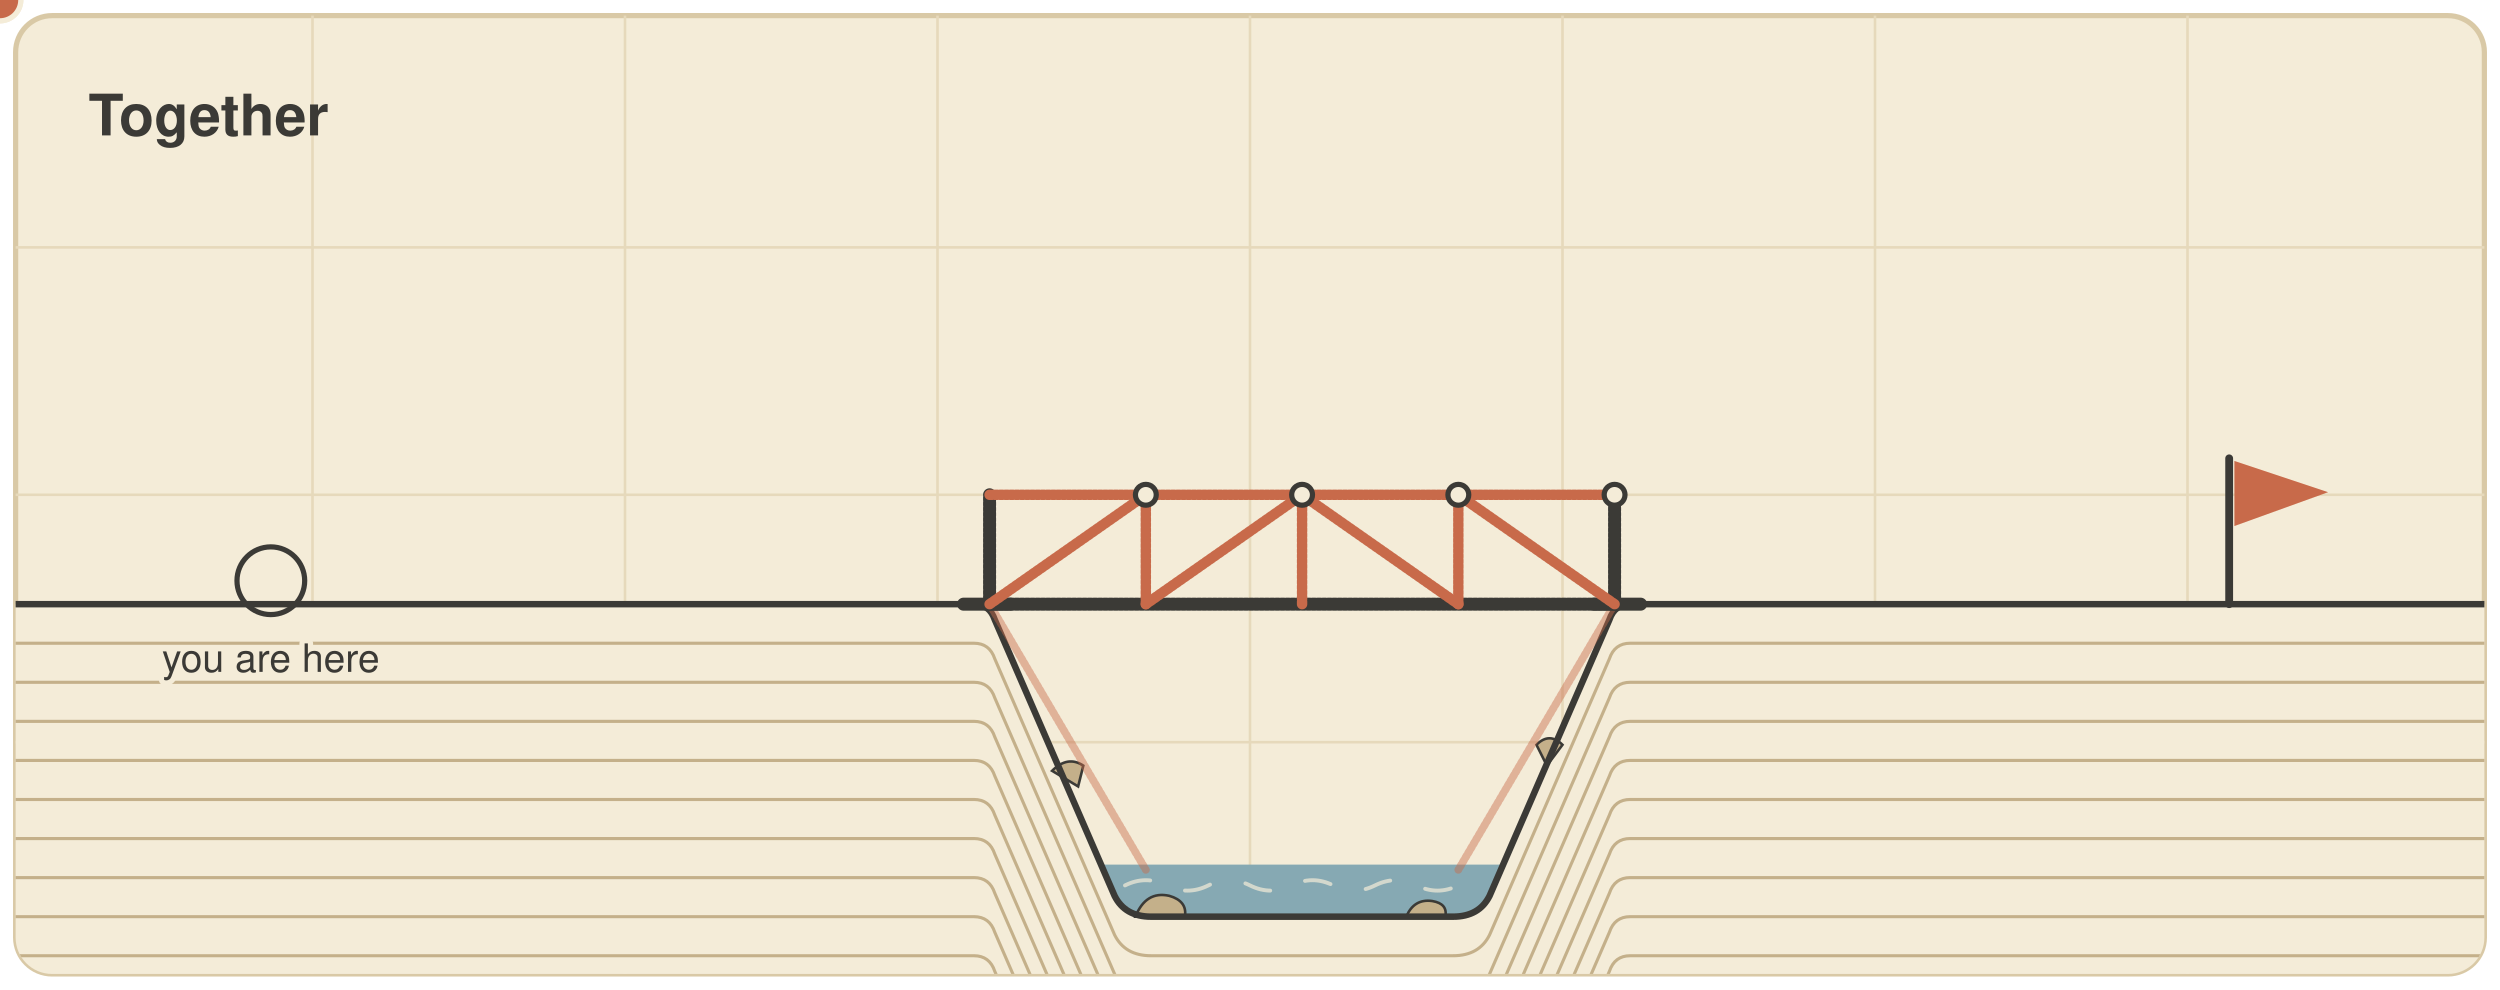
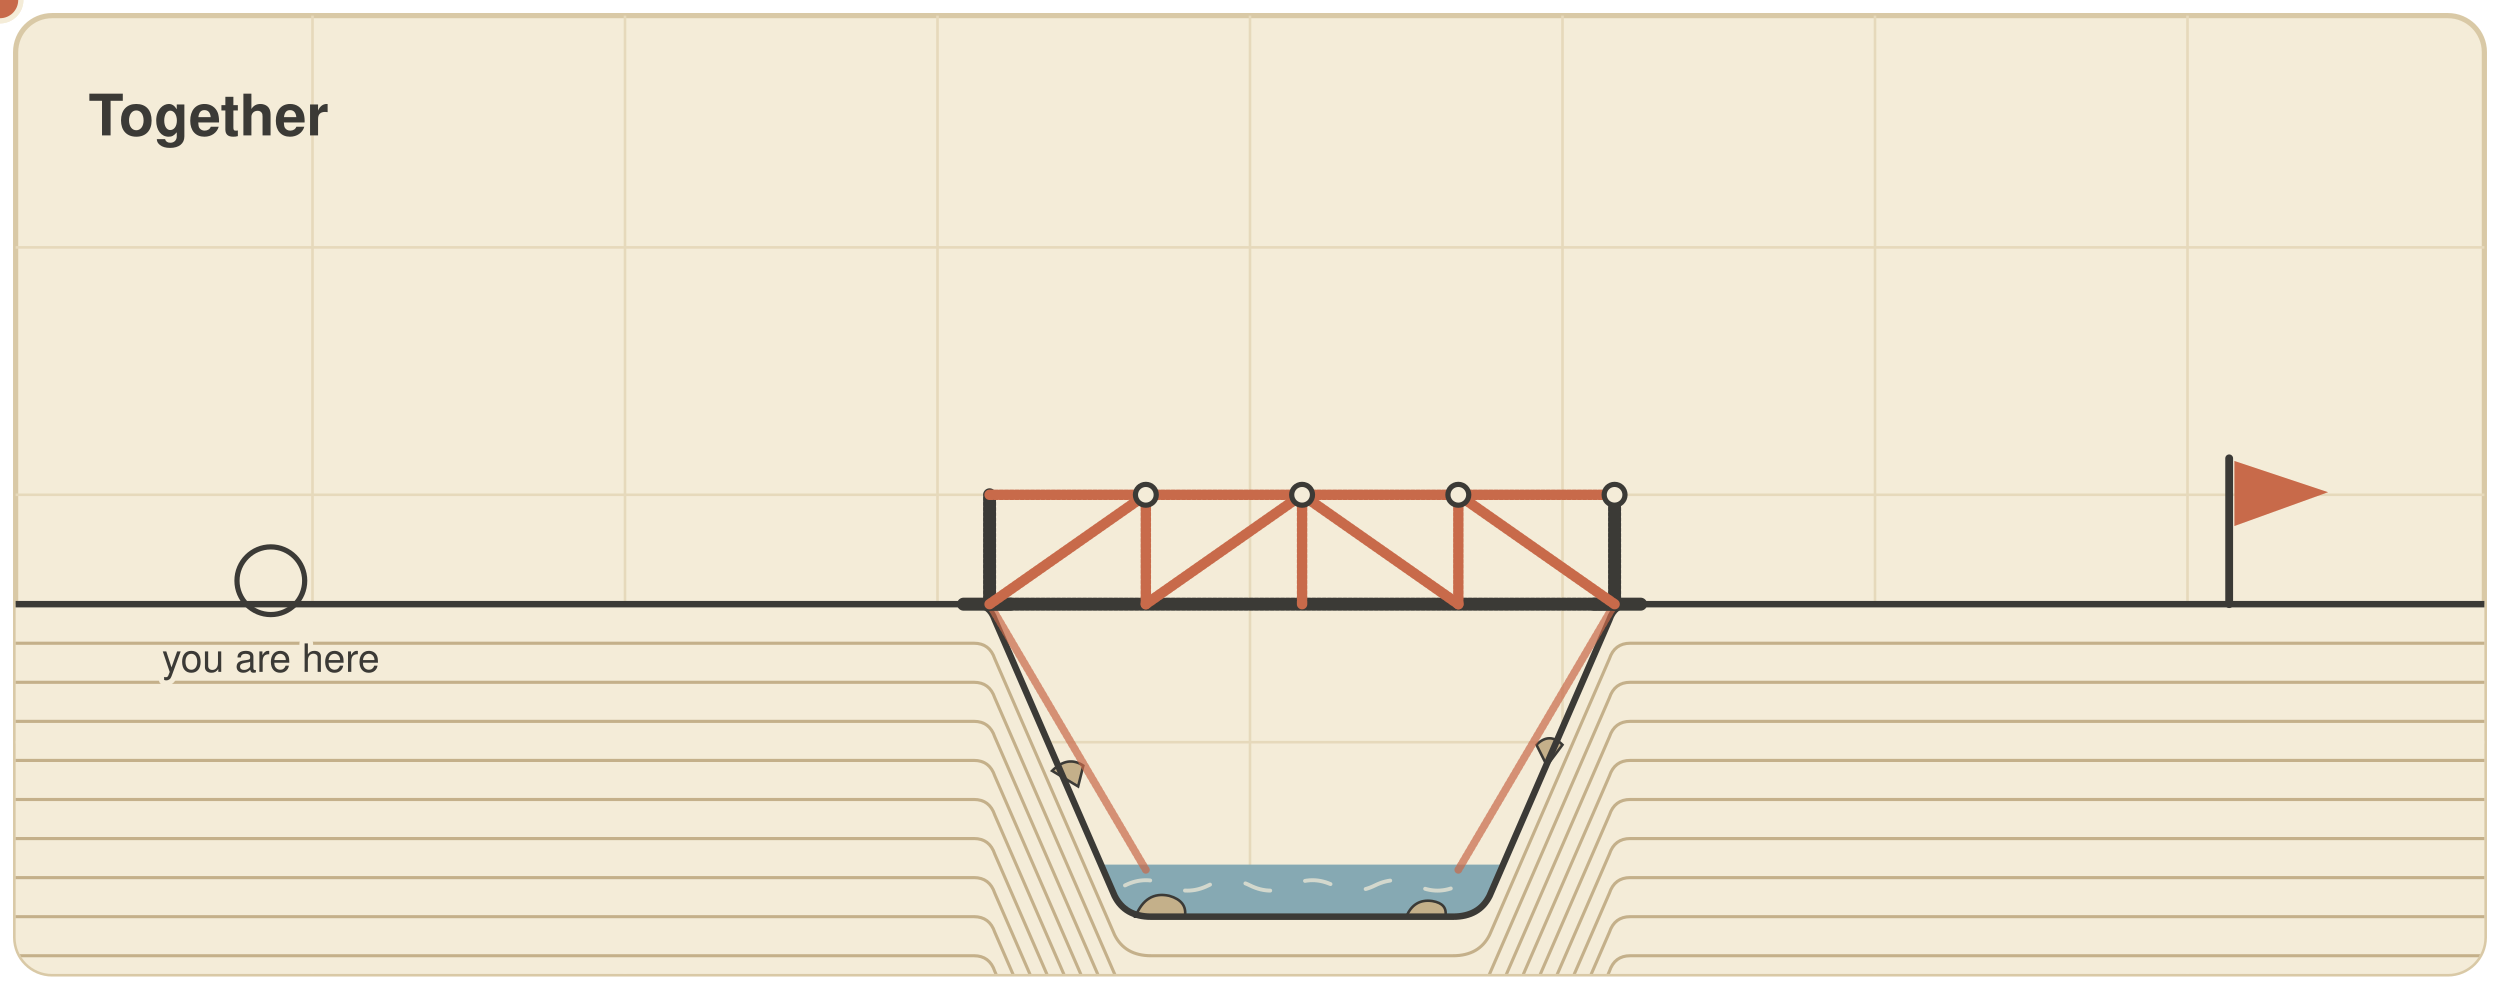
<svg xmlns="http://www.w3.org/2000/svg" viewBox="0 0 960 380" role="img" aria-label="Alone: the agent throws one thin plank across a gorge and runs onto it; the plank sags, snaps, and the agent falls into the river. Together: you plant the posts and the deck, the agent adds the bracing, triangle by triangle, and both of you cross a strong truss bridge to the goal.">
  <style>
text { font-family: -apple-system, BlinkMacSystemFont, "Segoe UI", Helvetica, Arial, sans-serif; }
.still { display: none; }
@media (prefers-reduced-motion: reduce) {
  .motion { display: none; }
  .still { display: inline; }
  * { animation: none !important; }
}
</style>
  <defs>
    <clipPath id="map">
      <rect x="6" y="6" width="948" height="368" rx="14" />
    </clipPath>
    <clipPath id="ground">
      <path d="M6 232 H374 Q380 232 382 238 L428 344 Q432 352 442 352 H558 Q568 352 572 344 L618 238 Q620 232 626 232 H954 V374 H6 Z" />
    </clipPath>
  </defs>
  <rect x="6" y="6" width="948" height="368" rx="14" fill="#f4ecd8" stroke="#d9c9a6" stroke-width="2" />
  <g stroke="#e6d9bb" stroke-width="1">
    <path d="M120 6 V374 M240 6 V374 M360 6 V374 M480 6 V374 M600 6 V374 M720 6 V374 M840 6 V374" />
    <path d="M6 95 H954 M6 190 H954 M6 285 H954" />
  </g>
  <g clip-path="url(#map)">
    <path d="M6 232 H374 Q380 232 382 238 L428 344 Q432 352 442 352 H558 Q568 352 572 344 L618 238 Q620 232 626 232 H954 V374 H6 Z" fill="#f4ecd8" />
    <g clip-path="url(#ground)" fill="none" stroke="#c4b08a" stroke-width="1.2">
      <path d="M6 232 H374 Q380 232 382 238 L428 344 Q432 352 442 352 H558 Q568 352 572 344 L618 238 Q620 232 626 232 H954" transform="translate(0 15)" />
      <path d="M6 232 H374 Q380 232 382 238 L428 344 Q432 352 442 352 H558 Q568 352 572 344 L618 238 Q620 232 626 232 H954" transform="translate(0 30)" />
      <path d="M6 232 H374 Q380 232 382 238 L428 344 Q432 352 442 352 H558 Q568 352 572 344 L618 238 Q620 232 626 232 H954" transform="translate(0 45)" />
      <path d="M6 232 H374 Q380 232 382 238 L428 344 Q432 352 442 352 H558 Q568 352 572 344 L618 238 Q620 232 626 232 H954" transform="translate(0 60)" />
      <path d="M6 232 H374 Q380 232 382 238 L428 344 Q432 352 442 352 H558 Q568 352 572 344 L618 238 Q620 232 626 232 H954" transform="translate(0 75)" />
      <path d="M6 232 H374 Q380 232 382 238 L428 344 Q432 352 442 352 H558 Q568 352 572 344 L618 238 Q620 232 626 232 H954" transform="translate(0 90)" />
      <path d="M6 232 H374 Q380 232 382 238 L428 344 Q432 352 442 352 H558 Q568 352 572 344 L618 238 Q620 232 626 232 H954" transform="translate(0 105)" />
      <path d="M6 232 H374 Q380 232 382 238 L428 344 Q432 352 442 352 H558 Q568 352 572 344 L618 238 Q620 232 626 232 H954" transform="translate(0 120)" />
      <path d="M6 232 H374 Q380 232 382 238 L428 344 Q432 352 442 352 H558 Q568 352 572 344 L618 238 Q620 232 626 232 H954" transform="translate(0 135)" />
    </g>
    <path d="M423 332 L428 344 Q432 352 442 352 H558 Q568 352 572 344 L577 332 Z" fill="#86a9b3" />
    <g fill="#c4b08a" stroke="#3b3a36" stroke-width="1">
      <path d="M436 352 q4 -10 13 -8 q7 2 6 8 Z" />
      <path d="M540 352 q3 -7 10 -6 q6 1 5 6 Z" />
      <path d="M404 296 q6 -6 12 -2 l-2 8 Z" />
      <path d="M590 286 q5 -5 10 0 l-6 8 Z" />
    </g>
    <path d="M6 232 H374 Q380 232 382 238 L428 344 Q432 352 442 352 H558 Q568 352 572 344 L618 238 Q620 232 626 232 H954" fill="none" stroke="#3b3a36" stroke-width="2.5" stroke-linejoin="round" />
  </g>
  <circle cx="104" cy="223" r="13" fill="none" stroke="#3b3a36" stroke-width="2" />
  <text x="104" y="258" font-size="15" text-anchor="middle" fill="#3b3a36" paint-order="stroke" stroke="#f4ecd8" stroke-width="4" stroke-linejoin="round">you are here</text>
  <path d="M856 232 V176" stroke="#3b3a36" stroke-width="3" stroke-linecap="round" />
  <path d="M858 177 L894 189 L858 202 Z" fill="#c86a4a" />
  <g class="motion">
    <animate attributeName="opacity" values="0;1;1;0" keyTimes="0;0.03;0.96;1" dur="12s" repeatCount="indefinite" />
    <path d="M432 340 q8 -4 16 0 t16 0 t16 0 t16 0 t16 0 t16 0 t16 0 t16 0" fill="none" stroke="#f4ecd8" stroke-width="1.5" stroke-linecap="round" stroke-dasharray="10 14" opacity="0.7">
      <animate attributeName="stroke-dashoffset" values="0;-240" keyTimes="0;1" dur="12s" repeatCount="indefinite" />
    </path>
-     <g stroke="#c86a4a" stroke-width="3" stroke-linecap="round" fill="none" opacity="0.45">
-       <animate attributeName="opacity" values="1;1;0.45;0.45" keyTimes="0;0.3;0.34;1" dur="12s" repeatCount="indefinite" calcMode="spline" keySplines="0 0 1 1;0 0 1 1;0 0 1 1" />
+     <g stroke="#c86a4a" stroke-width="3" stroke-linecap="round" fill="none" opacity="0.7">
+       <animate attributeName="opacity" values="1;1;0.7;0.7" keyTimes="0;0.3;0.34;1" dur="12s" repeatCount="indefinite" calcMode="spline" keySplines="0 0 1 1;0 0 1 1;0 0 1 1" />
      <path pathLength="1" d="M380 232 L440 334" stroke-dasharray="1 1" stroke-dashoffset="0">
        <animate attributeName="stroke-dashoffset" values="1;1;0;0" keyTimes="0;0.06;0.085;1" dur="12s" repeatCount="indefinite" calcMode="spline" keySplines="0 0 1 1;0.4 0 0.2 1;0 0 1 1" />
        <animate attributeName="d" values="M380 232 L500 232;M380 232 L500 232;M380 232 L500 262;M380 232 L500 257;M380 232 L500 265;M380 232 L478 312;M380 232 L430 340;M380 232 L446 330;M380 232 L440 334;M380 232 L440 334" keyTimes="0;0.11;0.17;0.19;0.21;0.235;0.26;0.272;0.285;1" dur="12s" repeatCount="indefinite" calcMode="spline" keySplines="0 0 1 1;0.4 0 0.6 1;0.4 0 0.6 1;0.4 0 0.6 1;0.5 0 1 1;0.2 0 0.4 1;0.3 0 0.6 1;0.3 0 0.6 1;0 0 1 1" />
      </path>
      <path pathLength="1" d="M620 232 L560 334" stroke-dasharray="1 1" stroke-dashoffset="0">
        <animate attributeName="stroke-dashoffset" values="-1;-1;0;0" keyTimes="0;0.085;0.11;1" dur="12s" repeatCount="indefinite" calcMode="spline" keySplines="0 0 1 1;0.4 0 0.2 1;0 0 1 1" />
        <animate attributeName="d" values="M620 232 L500 232;M620 232 L500 232;M620 232 L500 262;M620 232 L500 257;M620 232 L500 265;M620 232 L522 312;M620 232 L570 340;M620 232 L554 330;M620 232 L560 334;M620 232 L560 334" keyTimes="0;0.11;0.17;0.19;0.21;0.235;0.26;0.272;0.285;1" dur="12s" repeatCount="indefinite" calcMode="spline" keySplines="0 0 1 1;0.4 0 0.6 1;0.4 0 0.6 1;0.4 0 0.6 1;0.5 0 1 1;0.2 0 0.4 1;0.3 0 0.6 1;0.3 0 0.6 1;0 0 1 1" />
      </path>
    </g>
    <g stroke="#3b3a36" stroke-width="2.5" stroke-linecap="round" opacity="0">
      <animate attributeName="opacity" values="0;0;1;0;0" keyTimes="0;0.209;0.212;0.25;1" dur="12s" repeatCount="indefinite" calcMode="spline" keySplines="0 0 1 1;0 0 1 1;0 0 1 1;0 0 1 1" />
      <path d="M500 250 l-6 -14 M508 252 l10 -10 M490 262 l-14 -2 M512 266 l14 2 M496 274 l-6 12 M506 274 l6 12" />
    </g>
    <ellipse cx="500" cy="334" rx="26" ry="6" fill="none" stroke="#f4ecd8" stroke-width="2" opacity="0">
      <animate attributeName="rx" values="4;4;30;30" keyTimes="0;0.285;0.34;1" dur="12s" repeatCount="indefinite" calcMode="spline" keySplines="0.4 0 0.2 1;0.4 0 0.2 1;0.4 0 0.2 1" />
      <animate attributeName="opacity" values="0;0;1;0;0" keyTimes="0;0.284;0.29;0.34;1" dur="12s" repeatCount="indefinite" calcMode="spline" keySplines="0 0 1 1;0 0 1 1;0 0 1 1;0 0 1 1" />
    </ellipse>
    <g opacity="0">
      <animate attributeName="opacity" values="0;0;1;1;0;0" keyTimes="0;0.03;0.05;0.27;0.29;1" dur="12s" repeatCount="indefinite" calcMode="spline" keySplines="0 0 1 1;0 0 1 1;0 0 1 1;0 0 1 1;0 0 1 1" />
      <animateTransform attributeName="transform" type="translate" values="104 223;104 223;372 223;500 253;500 249;500 256;500 340;500 340" keyTimes="0;0.045;0.11;0.17;0.19;0.211;0.285;1" dur="12s" repeatCount="indefinite" calcMode="spline" keySplines="0 0 1 1;0.5 0 0.6 1;0.3 0 0.6 1;0.4 0 0.6 1;0.4 0 0.6 1;0.6 0 1 1;0 0 1 1" />
      <circle r="8" fill="#c86a4a" stroke="#f4ecd8" stroke-width="2" />
      <text y="-17" font-size="14" text-anchor="middle" fill="#3b3a36" paint-order="stroke" stroke="#f4ecd8" stroke-width="4" stroke-linejoin="round">agent</text>
    </g>
    <text x="34" y="52" font-size="22" font-weight="600" fill="#3b3a36" opacity="0">Alone<animate attributeName="opacity" values="0;1;1;0;0" keyTimes="0;0.03;0.3;0.33;1" dur="12s" repeatCount="indefinite" calcMode="spline" keySplines="0 0 1 1;0 0 1 1;0 0 1 1;0 0 1 1" />
    </text>
    <g stroke="#3b3a36" stroke-linecap="round" fill="none">
      <path pathLength="1" d="M380 232 L380 190" stroke-width="5" stroke-dasharray="1 1" stroke-dashoffset="0">
        <animate attributeName="stroke-dashoffset" values="1;1;0;0" keyTimes="0;0.45;0.48;1" dur="12s" repeatCount="indefinite" calcMode="spline" keySplines="0 0 1 1;0.4 0 0.2 1;0 0 1 1" />
      </path>
      <path pathLength="1" d="M620 232 L620 190" stroke-width="5" stroke-dasharray="1 1" stroke-dashoffset="0">
        <animate attributeName="stroke-dashoffset" values="1;1;0;0" keyTimes="0;0.48;0.51;1" dur="12s" repeatCount="indefinite" calcMode="spline" keySplines="0 0 1 1;0.4 0 0.2 1;0 0 1 1" />
      </path>
      <path d="M370 232 H388" stroke-width="5">
        <animate attributeName="opacity" values="0;0;1;1" keyTimes="0;0.45;0.46;1" dur="12s" repeatCount="indefinite" calcMode="spline" keySplines="0 0 1 1;0 0 1 1;0 0 1 1" />
      </path>
      <path d="M612 232 H630" stroke-width="5">
        <animate attributeName="opacity" values="0;0;1;1" keyTimes="0;0.48;0.49;1" dur="12s" repeatCount="indefinite" calcMode="spline" keySplines="0 0 1 1;0 0 1 1;0 0 1 1" />
      </path>
      <path pathLength="1" d="M380 232 L620 232" stroke-width="5" stroke-dasharray="1 1" stroke-dashoffset="0">
        <animate attributeName="stroke-dashoffset" values="1;1;0;0" keyTimes="0;0.515;0.575;1" dur="12s" repeatCount="indefinite" calcMode="spline" keySplines="0 0 1 1;0.4 0 0.2 1;0 0 1 1" />
      </path>
    </g>
    <path pathLength="1" d="M380 232 L440 190" fill="none" stroke="#c86a4a" stroke-width="4" stroke-linecap="round" stroke-dasharray="1 1" stroke-dashoffset="0">
      <animate attributeName="stroke-dashoffset" values="1;1;0;0" keyTimes="0;0.585;0.607;1" dur="12s" repeatCount="indefinite" calcMode="spline" keySplines="0 0 1 1;0.4 0 0.2 1;0 0 1 1" />
    </path>
    <path pathLength="1" d="M380 190 L440 190" fill="none" stroke="#c86a4a" stroke-width="4" stroke-linecap="round" stroke-dasharray="1 1" stroke-dashoffset="0">
      <animate attributeName="stroke-dashoffset" values="1;1;0;0" keyTimes="0;0.601;0.621;1" dur="12s" repeatCount="indefinite" calcMode="spline" keySplines="0 0 1 1;0.4 0 0.2 1;0 0 1 1" />
    </path>
    <path pathLength="1" d="M440 232 L440 190" fill="none" stroke="#c86a4a" stroke-width="4" stroke-linecap="round" stroke-dasharray="1 1" stroke-dashoffset="0">
      <animate attributeName="stroke-dashoffset" values="1;1;0;0" keyTimes="0;0.615;0.633;1" dur="12s" repeatCount="indefinite" calcMode="spline" keySplines="0 0 1 1;0.4 0 0.2 1;0 0 1 1" />
    </path>
    <path pathLength="1" d="M440 232 L500 190" fill="none" stroke="#c86a4a" stroke-width="4" stroke-linecap="round" stroke-dasharray="1 1" stroke-dashoffset="0">
      <animate attributeName="stroke-dashoffset" values="1;1;0;0" keyTimes="0;0.64;0.662;1" dur="12s" repeatCount="indefinite" calcMode="spline" keySplines="0 0 1 1;0.4 0 0.2 1;0 0 1 1" />
    </path>
    <path pathLength="1" d="M440 190 L500 190" fill="none" stroke="#c86a4a" stroke-width="4" stroke-linecap="round" stroke-dasharray="1 1" stroke-dashoffset="0">
      <animate attributeName="stroke-dashoffset" values="1;1;0;0" keyTimes="0;0.656;0.676;1" dur="12s" repeatCount="indefinite" calcMode="spline" keySplines="0 0 1 1;0.4 0 0.2 1;0 0 1 1" />
    </path>
    <path pathLength="1" d="M500 232 L500 190" fill="none" stroke="#c86a4a" stroke-width="4" stroke-linecap="round" stroke-dasharray="1 1" stroke-dashoffset="0">
      <animate attributeName="stroke-dashoffset" values="1;1;0;0" keyTimes="0;0.67;0.688;1" dur="12s" repeatCount="indefinite" calcMode="spline" keySplines="0 0 1 1;0.4 0 0.2 1;0 0 1 1" />
    </path>
    <path pathLength="1" d="M560 232 L500 190" fill="none" stroke="#c86a4a" stroke-width="4" stroke-linecap="round" stroke-dasharray="1 1" stroke-dashoffset="0">
      <animate attributeName="stroke-dashoffset" values="1;1;0;0" keyTimes="0;0.695;0.717;1" dur="12s" repeatCount="indefinite" calcMode="spline" keySplines="0 0 1 1;0.4 0 0.2 1;0 0 1 1" />
    </path>
    <path pathLength="1" d="M500 190 L560 190" fill="none" stroke="#c86a4a" stroke-width="4" stroke-linecap="round" stroke-dasharray="1 1" stroke-dashoffset="0">
      <animate attributeName="stroke-dashoffset" values="1;1;0;0" keyTimes="0;0.711;0.731;1" dur="12s" repeatCount="indefinite" calcMode="spline" keySplines="0 0 1 1;0.4 0 0.2 1;0 0 1 1" />
    </path>
    <path pathLength="1" d="M560 232 L560 190" fill="none" stroke="#c86a4a" stroke-width="4" stroke-linecap="round" stroke-dasharray="1 1" stroke-dashoffset="0">
      <animate attributeName="stroke-dashoffset" values="1;1;0;0" keyTimes="0;0.725;0.743;1" dur="12s" repeatCount="indefinite" calcMode="spline" keySplines="0 0 1 1;0.4 0 0.2 1;0 0 1 1" />
    </path>
    <path pathLength="1" d="M620 232 L560 190" fill="none" stroke="#c86a4a" stroke-width="4" stroke-linecap="round" stroke-dasharray="1 1" stroke-dashoffset="0">
      <animate attributeName="stroke-dashoffset" values="1;1;0;0" keyTimes="0;0.75;0.772;1" dur="12s" repeatCount="indefinite" calcMode="spline" keySplines="0 0 1 1;0.4 0 0.2 1;0 0 1 1" />
    </path>
    <path pathLength="1" d="M560 190 L620 190" fill="none" stroke="#c86a4a" stroke-width="4" stroke-linecap="round" stroke-dasharray="1 1" stroke-dashoffset="0">
      <animate attributeName="stroke-dashoffset" values="1;1;0;0" keyTimes="0;0.766;0.786;1" dur="12s" repeatCount="indefinite" calcMode="spline" keySplines="0 0 1 1;0.4 0 0.2 1;0 0 1 1" />
    </path>
    <circle cx="440" cy="190" r="4" fill="#f4ecd8" stroke="#3b3a36" stroke-width="2">
      <animate attributeName="opacity" values="0;0;1;1" keyTimes="0;0.635;0.64;1" dur="12s" repeatCount="indefinite" calcMode="spline" keySplines="0 0 1 1;0 0 1 1;0 0 1 1" />
      <animate attributeName="r" values="4;4;6.5;4;4" keyTimes="0;0.635;0.647;0.665;1" dur="12s" repeatCount="indefinite" calcMode="spline" keySplines="0.4 0 0.2 1;0.4 0 0.2 1;0.4 0 0.2 1;0.4 0 0.2 1" />
    </circle>
    <circle cx="440" cy="190" r="16" fill="none" stroke="#c86a4a" stroke-width="2" opacity="0">
      <animate attributeName="r" values="4;4;18;18" keyTimes="0;0.635;0.675;1" dur="12s" repeatCount="indefinite" calcMode="spline" keySplines="0 0 1 1;0.2 0.8 0.4 1;0 0 1 1" />
      <animate attributeName="opacity" values="0;0;0.9;0;0" keyTimes="0;0.635;0.639;0.675;1" dur="12s" repeatCount="indefinite" calcMode="spline" keySplines="0 0 1 1;0 0 1 1;0 0 1 1;0 0 1 1" />
    </circle>
    <circle cx="500" cy="190" r="4" fill="#f4ecd8" stroke="#3b3a36" stroke-width="2">
      <animate attributeName="opacity" values="0;0;1;1" keyTimes="0;0.69;0.695;1" dur="12s" repeatCount="indefinite" calcMode="spline" keySplines="0 0 1 1;0 0 1 1;0 0 1 1" />
      <animate attributeName="r" values="4;4;6.5;4;4" keyTimes="0;0.69;0.702;0.72;1" dur="12s" repeatCount="indefinite" calcMode="spline" keySplines="0.4 0 0.2 1;0.4 0 0.2 1;0.4 0 0.2 1;0.4 0 0.2 1" />
    </circle>
    <circle cx="500" cy="190" r="16" fill="none" stroke="#c86a4a" stroke-width="2" opacity="0">
      <animate attributeName="r" values="4;4;18;18" keyTimes="0;0.69;0.73;1" dur="12s" repeatCount="indefinite" calcMode="spline" keySplines="0 0 1 1;0.2 0.8 0.4 1;0 0 1 1" />
      <animate attributeName="opacity" values="0;0;0.9;0;0" keyTimes="0;0.69;0.694;0.73;1" dur="12s" repeatCount="indefinite" calcMode="spline" keySplines="0 0 1 1;0 0 1 1;0 0 1 1;0 0 1 1" />
    </circle>
    <circle cx="560" cy="190" r="4" fill="#f4ecd8" stroke="#3b3a36" stroke-width="2">
      <animate attributeName="opacity" values="0;0;1;1" keyTimes="0;0.745;0.75;1" dur="12s" repeatCount="indefinite" calcMode="spline" keySplines="0 0 1 1;0 0 1 1;0 0 1 1" />
      <animate attributeName="r" values="4;4;6.5;4;4" keyTimes="0;0.745;0.757;0.775;1" dur="12s" repeatCount="indefinite" calcMode="spline" keySplines="0.4 0 0.2 1;0.4 0 0.2 1;0.4 0 0.2 1;0.4 0 0.2 1" />
    </circle>
    <circle cx="560" cy="190" r="16" fill="none" stroke="#c86a4a" stroke-width="2" opacity="0">
      <animate attributeName="r" values="4;4;18;18" keyTimes="0;0.745;0.785;1" dur="12s" repeatCount="indefinite" calcMode="spline" keySplines="0 0 1 1;0.2 0.8 0.4 1;0 0 1 1" />
      <animate attributeName="opacity" values="0;0;0.9;0;0" keyTimes="0;0.745;0.749;0.785;1" dur="12s" repeatCount="indefinite" calcMode="spline" keySplines="0 0 1 1;0 0 1 1;0 0 1 1;0 0 1 1" />
    </circle>
    <circle cx="620" cy="190" r="4" fill="#f4ecd8" stroke="#3b3a36" stroke-width="2">
      <animate attributeName="opacity" values="0;0;1;1" keyTimes="0;0.8;0.805;1" dur="12s" repeatCount="indefinite" calcMode="spline" keySplines="0 0 1 1;0 0 1 1;0 0 1 1" />
      <animate attributeName="r" values="4;4;6.5;4;4" keyTimes="0;0.8;0.812;0.83;1" dur="12s" repeatCount="indefinite" calcMode="spline" keySplines="0.4 0 0.2 1;0.4 0 0.2 1;0.4 0 0.2 1;0.4 0 0.2 1" />
    </circle>
    <circle cx="620" cy="190" r="16" fill="none" stroke="#c86a4a" stroke-width="2" opacity="0">
      <animate attributeName="r" values="4;4;18;18" keyTimes="0;0.8;0.84;1" dur="12s" repeatCount="indefinite" calcMode="spline" keySplines="0 0 1 1;0.2 0.8 0.4 1;0 0 1 1" />
      <animate attributeName="opacity" values="0;0;0.9;0;0" keyTimes="0;0.8;0.804;0.84;1" dur="12s" repeatCount="indefinite" calcMode="spline" keySplines="0 0 1 1;0 0 1 1;0 0 1 1;0 0 1 1" />
    </circle>
    <g>
-       <animate attributeName="opacity" values="0;0;1;1" keyTimes="0;0.355;0.38;1" dur="12s" repeatCount="indefinite" calcMode="spline" keySplines="0 0 1 1;0 0 1 1;0 0 1 1" />
-       <animateTransform attributeName="transform" type="translate" values="104 223;104 223;352 223;352 223;818 223;818 223" keyTimes="0;0.37;0.44;0.82;0.93;1" dur="12s" repeatCount="indefinite" calcMode="spline" keySplines="0.4 0 0.2 1;0.4 0 0.2 1;0.4 0 0.2 1;0.4 0 0.2 1;0.4 0 0.2 1" />
+       <animate attributeName="opacity" values="0;0;1;1" keyTimes="0;0.325;0.35;1" dur="12s" repeatCount="indefinite" calcMode="spline" keySplines="0 0 1 1;0 0 1 1;0 0 1 1" />
+       <animateTransform attributeName="transform" type="translate" values="104 223;104 223;352 223;352 223;818 223;818 223" keyTimes="0;0.34;0.44;0.82;0.93;1" dur="12s" repeatCount="indefinite" calcMode="spline" keySplines="0.4 0 0.2 1;0.4 0 0.2 1;0.4 0 0.2 1;0.4 0 0.2 1;0.4 0 0.2 1" />
      <circle r="8" fill="#3b3a36" stroke="#f4ecd8" stroke-width="2" />
      <text y="-17" font-size="14" text-anchor="middle" fill="#3b3a36" paint-order="stroke" stroke="#f4ecd8" stroke-width="4" stroke-linejoin="round">you</text>
    </g>
    <g>
-       <animate attributeName="opacity" values="0;0;1;1" keyTimes="0;0.355;0.38;1" dur="12s" repeatCount="indefinite" calcMode="spline" keySplines="0 0 1 1;0 0 1 1;0 0 1 1" />
-       <animateTransform attributeName="transform" type="translate" values="104 223;104 223;312 223;312 223;410 223;410 223;470 223;470 223;530 223;530 223;590 223;590 223;772 223;772 223" keyTimes="0;0.37;0.44;0.575;0.585;0.635;0.64;0.69;0.695;0.745;0.75;0.82;0.93;1" dur="12s" repeatCount="indefinite" calcMode="spline" keySplines="0.4 0 0.2 1;0.4 0 0.2 1;0.4 0 0.2 1;0.4 0 0.2 1;0.4 0 0.2 1;0.4 0 0.2 1;0.4 0 0.2 1;0.4 0 0.2 1;0.4 0 0.2 1;0.4 0 0.2 1;0.4 0 0.2 1;0.4 0 0.2 1;0.4 0 0.2 1" />
+       <animate attributeName="opacity" values="0;0;1;1" keyTimes="0;0.325;0.35;1" dur="12s" repeatCount="indefinite" calcMode="spline" keySplines="0 0 1 1;0 0 1 1;0 0 1 1" />
+       <animateTransform attributeName="transform" type="translate" values="104 223;104 223;312 223;312 223;410 223;410 223;470 223;470 223;530 223;530 223;590 223;590 223;772 223;772 223" keyTimes="0;0.34;0.44;0.575;0.585;0.635;0.64;0.69;0.695;0.745;0.75;0.82;0.93;1" dur="12s" repeatCount="indefinite" calcMode="spline" keySplines="0.4 0 0.2 1;0.4 0 0.2 1;0.4 0 0.2 1;0.4 0 0.2 1;0.4 0 0.2 1;0.4 0 0.2 1;0.4 0 0.2 1;0.4 0 0.2 1;0.4 0 0.2 1;0.4 0 0.2 1;0.4 0 0.2 1;0.4 0 0.2 1;0.4 0 0.2 1" />
      <circle r="8" fill="#c86a4a" stroke="#f4ecd8" stroke-width="2" />
-       <text y="-17" font-size="14" text-anchor="middle" fill="#3b3a36" paint-order="stroke" stroke="#f4ecd8" stroke-width="4" stroke-linejoin="round">agent</text>
-     </g>
-     <text x="34" y="52" font-size="22" font-weight="600" fill="#3b3a36">Together<animate attributeName="opacity" values="0;0;1;1" keyTimes="0;0.34;0.37;1" dur="12s" repeatCount="indefinite" calcMode="spline" keySplines="0 0 1 1;0 0 1 1;0 0 1 1" />
+       <text y="-17" font-size="14" text-anchor="middle" fill="#3b3a36" paint-order="stroke" stroke="#f4ecd8" stroke-width="4" stroke-linejoin="round">agent<animate attributeName="y" values="-17;-17;30;30;-17;-17" keyTimes="0;0.57;0.585;0.75;0.765;1" dur="12s" repeatCount="indefinite" calcMode="spline" keySplines="0.4 0 0.2 1;0.4 0 0.2 1;0.4 0 0.2 1;0.4 0 0.2 1;0.4 0 0.2 1" />
+       </text>
+     </g>
+     <text x="34" y="52" font-size="22" font-weight="600" fill="#3b3a36">Together<animate attributeName="opacity" values="0;0;1;1" keyTimes="0;0.32;0.345;1" dur="12s" repeatCount="indefinite" calcMode="spline" keySplines="0 0 1 1;0 0 1 1;0 0 1 1" />
    </text>
  </g>
  <g class="still">
-     <g stroke="#c86a4a" stroke-width="3" stroke-linecap="round" fill="none" opacity="0.45">
+     <g stroke="#c86a4a" stroke-width="3" stroke-linecap="round" fill="none" opacity="0.7">
      <path d="M380 232 L440 334" />
      <path d="M620 232 L560 334" />
    </g>
    <g stroke="#3b3a36" stroke-linecap="round" fill="none" stroke-width="5">
      <path d="M380 232 L380 190" />
      <path d="M620 232 L620 190" />
      <path d="M370 232 H388" />
      <path d="M612 232 H630" />
      <path d="M380 232 L620 232" />
    </g>
    <path d="M380 232 L440 190" fill="none" stroke="#c86a4a" stroke-width="4" stroke-linecap="round" />
    <path d="M380 190 L440 190" fill="none" stroke="#c86a4a" stroke-width="4" stroke-linecap="round" />
    <path d="M440 232 L440 190" fill="none" stroke="#c86a4a" stroke-width="4" stroke-linecap="round" />
    <path d="M440 232 L500 190" fill="none" stroke="#c86a4a" stroke-width="4" stroke-linecap="round" />
    <path d="M440 190 L500 190" fill="none" stroke="#c86a4a" stroke-width="4" stroke-linecap="round" />
    <path d="M500 232 L500 190" fill="none" stroke="#c86a4a" stroke-width="4" stroke-linecap="round" />
    <path d="M560 232 L500 190" fill="none" stroke="#c86a4a" stroke-width="4" stroke-linecap="round" />
    <path d="M500 190 L560 190" fill="none" stroke="#c86a4a" stroke-width="4" stroke-linecap="round" />
    <path d="M560 232 L560 190" fill="none" stroke="#c86a4a" stroke-width="4" stroke-linecap="round" />
    <path d="M620 232 L560 190" fill="none" stroke="#c86a4a" stroke-width="4" stroke-linecap="round" />
    <path d="M560 190 L620 190" fill="none" stroke="#c86a4a" stroke-width="4" stroke-linecap="round" />
    <circle cx="440" cy="190" r="4" fill="#f4ecd8" stroke="#3b3a36" stroke-width="2" />
    <circle cx="500" cy="190" r="4" fill="#f4ecd8" stroke="#3b3a36" stroke-width="2" />
    <circle cx="560" cy="190" r="4" fill="#f4ecd8" stroke="#3b3a36" stroke-width="2" />
    <circle cx="620" cy="190" r="4" fill="#f4ecd8" stroke="#3b3a36" stroke-width="2" />
    <g transform="translate(818 223)">
      <circle r="8" fill="#3b3a36" stroke="#f4ecd8" stroke-width="2" />
      <text y="-17" font-size="14" text-anchor="middle" fill="#3b3a36" paint-order="stroke" stroke="#f4ecd8" stroke-width="4" stroke-linejoin="round">you</text>
    </g>
    <g transform="translate(772 223)">
      <circle r="8" fill="#c86a4a" stroke="#f4ecd8" stroke-width="2" />
      <text y="-17" font-size="14" text-anchor="middle" fill="#3b3a36" paint-order="stroke" stroke="#f4ecd8" stroke-width="4" stroke-linejoin="round">agent</text>
    </g>
    <text x="34" y="52" font-size="22" font-weight="600" fill="#3b3a36">Together</text>
  </g>
</svg>
